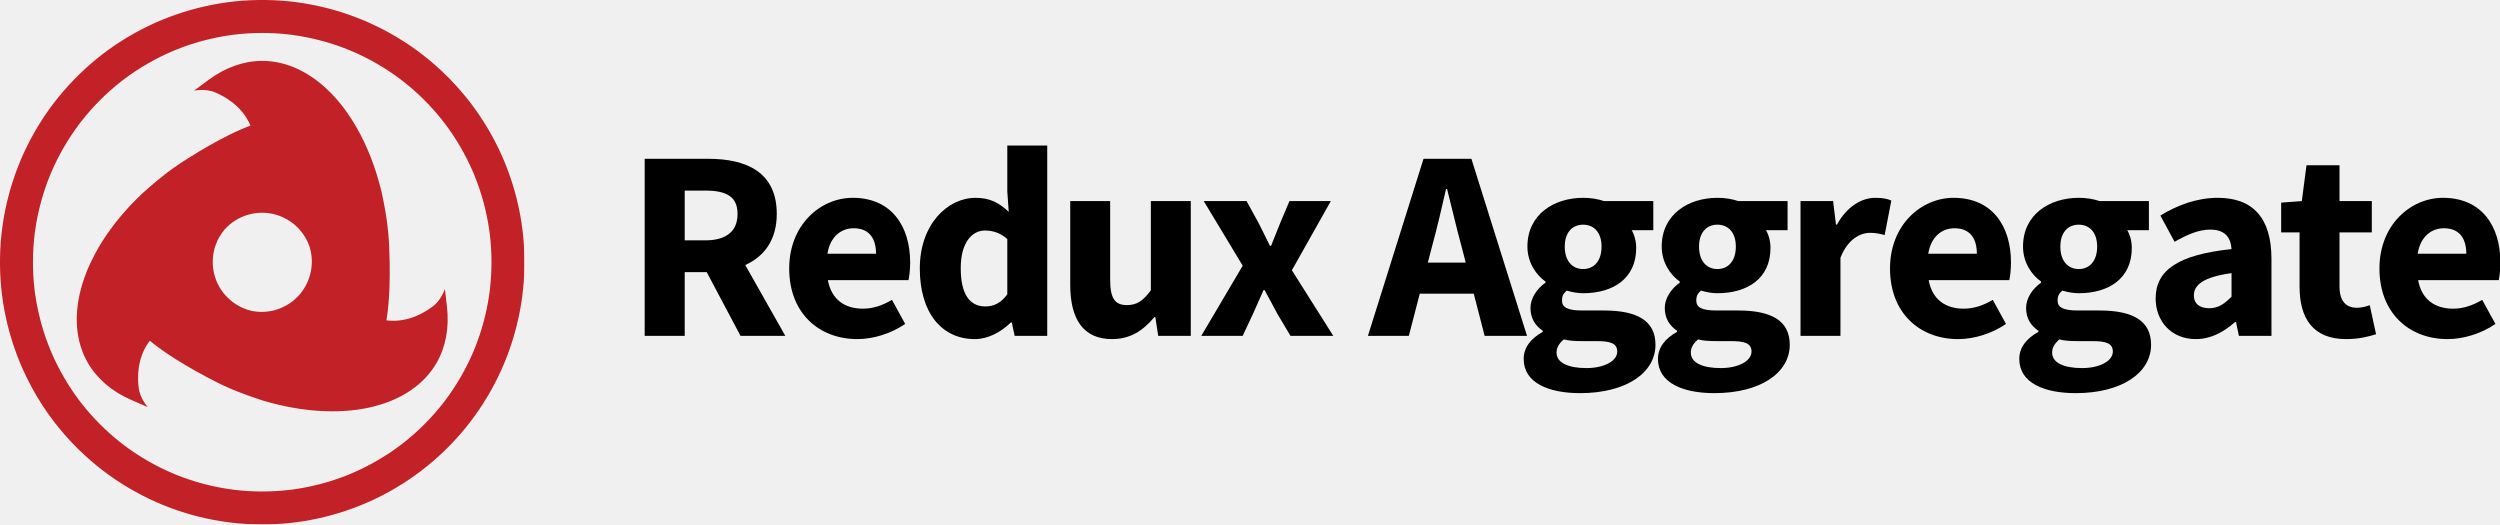
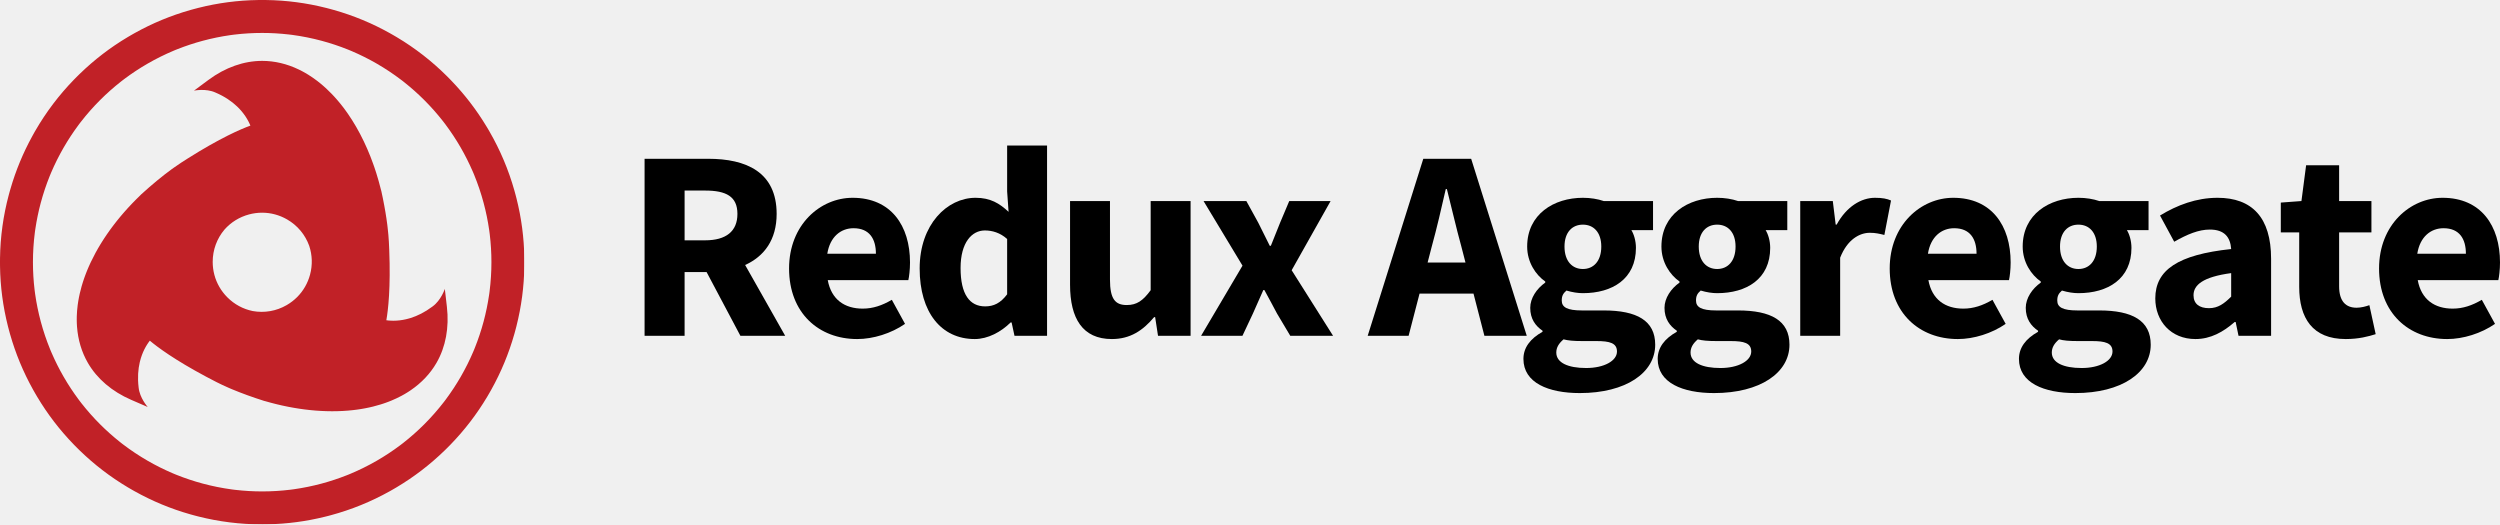
- <svg xmlns="http://www.w3.org/2000/svg" xmlns:xlink="http://www.w3.org/1999/xlink" width="1826px" height="383px" viewBox="0 0 1826 383" version="1.1">
+ <svg xmlns="http://www.w3.org/2000/svg" xmlns:xlink="http://www.w3.org/1999/xlink" width="100%" version="1.1">
  <defs>
    <polygon id="path-1" points="0 0.931 383.056 0.931 383.056 384 0 384" />
  </defs>
  <g id="Artboard-1" stroke="none" stroke-width="1" fill="none" fill-rule="evenodd">
    <g id="Group-3" transform="translate(0, -0.931)">
      <mask id="mask-2" fill="white">
        <use xlink:href="#path-1" />
      </mask>
      <g id="Clip-2" />
      <path d="M293.477,325.337 C293.063,325.656 292.647,325.972 292.231,326.286 C286.843,330.324 281.182,334.068 275.26,337.487 C269.023,341.088 262.618,344.253 256.085,346.998 C255.7,347.158 255.318,347.323 254.931,347.481 C254.397,347.7 253.859,347.903 253.324,348.117 C247.336,350.482 241.182,352.526 234.871,354.217 C228.277,355.984 221.638,357.338 214.984,358.292 C214.428,358.37 213.872,358.446 213.314,358.518 C212.827,358.583 212.339,358.645 211.851,358.705 C205.158,359.51 198.375,359.923 191.528,359.923 C185.035,359.923 178.601,359.544 172.244,358.82 C171.634,358.748 171.024,358.688 170.414,358.609 C170.03,358.562 169.648,358.504 169.265,358.454 C162.211,357.493 155.172,356.089 148.185,354.217 C141.582,352.447 135.147,350.297 128.899,347.793 C128.409,347.594 127.918,347.394 127.43,347.19 C126.945,346.99 126.463,346.788 125.98,346.584 C119.79,343.937 113.718,340.906 107.796,337.487 C101.559,333.886 95.614,329.921 89.97,325.635 C89.641,325.383 89.308,325.135 88.979,324.88 C88.517,324.524 88.066,324.154 87.608,323.793 C82.572,319.793 77.728,315.489 73.113,310.874 C68.281,306.042 63.785,300.964 59.627,295.673 C59.297,295.248 58.967,294.823 58.64,294.396 C58.326,293.988 58.016,293.579 57.706,293.169 C53.666,287.779 49.921,282.116 46.501,276.191 C43.246,270.554 40.349,264.776 37.793,258.893 C37.559,258.348 37.314,257.808 37.085,257.259 C36.932,256.895 36.786,256.526 36.635,256.16 C33.943,249.576 31.641,242.783 29.77,235.802 C28.001,229.198 26.645,222.549 25.691,215.885 C25.618,215.364 25.547,214.843 25.479,214.32 C25.409,213.798 25.343,213.275 25.278,212.754 C24.476,206.069 24.064,199.296 24.064,192.46 C24.064,185.252 24.526,178.116 25.417,171.081 C25.47,170.677 25.517,170.274 25.572,169.87 C25.651,169.278 25.748,168.69 25.833,168.1 C26.78,161.748 28.083,155.412 29.77,149.116 C31.536,142.525 33.682,136.102 36.181,129.865 C36.396,129.334 36.612,128.804 36.833,128.275 C37.016,127.831 37.202,127.388 37.389,126.946 C40.04,120.744 43.075,114.66 46.5,108.728 C49.742,103.113 53.281,97.737 57.081,92.601 C57.455,92.099 57.819,91.591 58.2,91.093 C58.43,90.789 58.666,90.492 58.898,90.19 C63.259,84.558 67.996,79.162 73.114,74.045 C77.951,69.207 83.035,64.706 88.332,60.545 C88.735,60.231 89.139,59.918 89.545,59.607 C89.975,59.276 90.407,58.948 90.839,58.622 C96.223,54.588 101.879,50.847 107.796,47.431 C114.033,43.831 120.438,40.666 126.971,37.92 C127.356,37.761 127.738,37.595 128.124,37.438 C128.663,37.217 129.205,37.012 129.745,36.796 C135.728,34.435 141.879,32.392 148.186,30.702 C154.782,28.934 161.423,27.58 168.08,26.625 C168.628,26.549 169.178,26.473 169.728,26.402 C170.222,26.337 170.715,26.274 171.208,26.212 C177.9,25.408 184.682,24.996 191.528,24.996 C198.046,24.996 204.506,25.377 210.887,26.107 C211.466,26.175 212.045,26.233 212.624,26.307 C213.023,26.357 213.42,26.416 213.818,26.469 C220.863,27.429 227.893,28.832 234.872,30.702 C241.479,32.472 247.918,34.624 254.17,37.131 C254.646,37.324 255.122,37.519 255.597,37.716 C256.095,37.921 256.591,38.13 257.086,38.339 C263.273,40.985 269.342,44.014 275.26,47.431 C281.496,51.031 287.439,54.995 293.081,59.28 C293.414,59.534 293.75,59.784 294.081,60.041 C294.537,60.393 294.981,60.756 295.433,61.112 C300.474,65.116 305.323,69.424 309.943,74.044 C314.767,78.868 319.256,83.937 323.407,89.218 C323.762,89.673 324.116,90.129 324.466,90.588 C324.757,90.966 325.045,91.345 325.332,91.725 C329.379,97.123 333.13,102.794 336.556,108.728 C339.805,114.356 342.697,120.123 345.25,125.995 C345.49,126.553 345.74,127.105 345.974,127.666 C346.125,128.026 346.269,128.388 346.417,128.749 C349.111,135.336 351.414,142.132 353.286,149.117 C355.056,155.724 356.412,162.376 357.367,169.043 C357.438,169.554 357.508,170.064 357.574,170.576 C357.645,171.108 357.713,171.641 357.779,172.174 C358.581,178.856 358.992,185.626 358.992,192.459 C358.992,199.656 358.531,206.78 357.643,213.806 C357.588,214.228 357.539,214.649 357.481,215.071 C357.406,215.63 357.315,216.184 357.234,216.741 C356.287,223.118 354.979,229.482 353.286,235.803 C351.517,242.402 349.368,248.835 346.865,255.079 C346.661,255.582 346.456,256.085 346.247,256.586 C346.053,257.056 345.856,257.524 345.659,257.992 C343.01,264.188 339.977,270.265 336.556,276.191 C333.291,281.845 329.726,287.256 325.896,292.425 C325.555,292.882 325.223,293.345 324.877,293.799 C324.63,294.124 324.377,294.443 324.129,294.767 C319.776,300.384 315.049,305.769 309.943,310.874 C305.109,315.708 300.03,320.205 294.738,324.363 C294.319,324.69 293.899,325.015 293.477,325.337 M328.949,325.881 C328.988,325.841 329.025,325.801 329.064,325.762 C339.34,315.191 348.329,303.477 355.88,290.816 C355.911,290.764 355.943,290.712 355.974,290.66 C356.452,289.857 356.922,289.047 357.389,288.235 C357.865,287.412 358.339,286.589 358.803,285.76 C358.826,285.719 358.848,285.678 358.871,285.637 C366.068,272.756 371.723,259.104 375.742,244.906 C375.756,244.858 375.77,244.812 375.784,244.764 C376.041,243.853 376.288,242.939 376.531,242.023 C376.776,241.116 377.017,240.209 377.248,239.299 C377.262,239.242 377.276,239.186 377.29,239.129 C380.905,224.831 382.832,210.188 383.04,195.441 C383.04,195.392 383.041,195.343 383.042,195.294 C383.055,194.347 383.057,193.4 383.056,192.452 C383.057,191.512 383.055,190.573 383.042,189.634 C383.041,189.576 383.04,189.519 383.039,189.462 C382.831,174.734 380.906,160.108 377.299,145.826 C377.28,145.75 377.261,145.674 377.242,145.598 C377.017,144.709 376.781,143.821 376.542,142.935 C376.293,141.998 376.04,141.063 375.777,140.131 C375.769,140.105 375.762,140.078 375.754,140.052 C371.5,125.015 365.411,110.589 357.599,97.043 C357.48,96.837 357.371,96.625 357.252,96.419 C357.04,96.053 356.814,95.697 356.601,95.332 C356.172,94.608 355.74,93.885 355.302,93.166 C348.048,81.162 339.497,70.023 329.775,59.912 C329.195,59.305 328.61,58.702 328.022,58.103 C327.551,57.625 327.081,57.145 326.604,56.671 C315.577,45.667 303.263,36.088 289.892,28.112 C289.836,28.079 289.78,28.045 289.724,28.011 C288.925,27.535 288.121,27.069 287.314,26.605 C286.486,26.125 285.656,25.648 284.82,25.18 C284.787,25.162 284.753,25.143 284.72,25.125 C271.841,17.927 258.19,12.271 243.995,8.251 C243.937,8.234 243.879,8.217 243.822,8.201 C242.919,7.946 242.015,7.702 241.108,7.46 C240.193,7.213 239.277,6.97 238.36,6.737 C238.31,6.725 238.261,6.713 238.211,6.701 C223.907,3.084 209.257,1.155 194.504,0.948 C194.458,0.947 194.412,0.945 194.366,0.945 C193.414,0.932 192.463,0.93 191.511,0.932 C190.577,0.93 189.643,0.932 188.709,0.944 C188.646,0.946 188.583,0.947 188.52,0.948 C173.776,1.158 159.135,3.087 144.839,6.702 C144.793,6.714 144.746,6.725 144.699,6.737 C143.78,6.97 142.863,7.213 141.947,7.461 C141.041,7.702 140.136,7.946 139.233,8.201 C139.177,8.217 139.12,8.234 139.063,8.251 C124.883,12.267 111.246,17.915 98.379,25.102 C98.323,25.132 98.267,25.163 98.211,25.194 C97.397,25.65 96.588,26.114 95.781,26.583 C94.955,27.058 94.13,27.536 93.312,28.023 C93.273,28.045 93.236,28.069 93.198,28.092 C80.532,35.644 68.814,44.633 58.24,54.91 C58.193,54.956 58.145,55.002 58.098,55.047 C57.432,55.695 56.774,56.351 56.118,57.009 C55.438,57.686 54.762,58.365 54.093,59.052 L54.017,59.131 C43.125,70.332 33.68,82.816 25.857,96.352 C25.738,96.555 25.611,96.754 25.493,96.959 C25.284,97.321 25.09,97.692 24.883,98.056 C24.466,98.795 24.053,99.538 23.645,100.283 C16.883,112.558 11.515,125.523 7.622,138.986 C7.381,139.808 7.147,140.63 6.918,141.455 C6.744,142.09 6.566,142.724 6.398,143.362 C2.379,158.417 0.239,173.874 0.018,189.445 C0.017,189.512 0.015,189.578 0.014,189.645 C0.001,190.574 -0.001,191.503 0.001,192.433 C-0.001,193.391 0.001,194.349 0.014,195.306 C0.015,195.344 0.016,195.382 0.016,195.42 C0.223,210.181 2.152,224.84 5.771,239.15 C5.783,239.196 5.794,239.241 5.805,239.287 C6.039,240.208 6.283,241.128 6.531,242.047 C6.771,242.949 7.015,243.851 7.269,244.749 C7.286,244.811 7.304,244.872 7.322,244.933 C11.339,259.116 16.99,272.756 24.179,285.624 C24.205,285.672 24.231,285.719 24.257,285.767 C24.717,286.589 25.187,287.405 25.66,288.221 C26.13,289.04 26.604,289.857 27.087,290.668 C27.114,290.713 27.142,290.758 27.168,290.803 C34.721,303.467 43.71,315.184 53.988,325.757 C54.029,325.799 54.07,325.842 54.111,325.885 C54.765,326.556 55.427,327.221 56.091,327.883 C56.761,328.555 57.433,329.224 58.112,329.885 C58.146,329.919 58.182,329.952 58.216,329.985 C68.792,340.268 80.512,349.261 93.18,356.816 C93.227,356.845 93.275,356.874 93.322,356.902 C94.132,357.384 94.948,357.857 95.765,358.327 C96.58,358.8 97.397,359.269 98.219,359.73 C98.268,359.756 98.317,359.783 98.366,359.811 C111.235,366.999 124.875,372.65 139.059,376.667 C139.118,376.684 139.177,376.701 139.237,376.719 C140.136,376.972 141.039,377.216 141.942,377.457 C142.861,377.704 143.78,377.948 144.702,378.183 C144.746,378.193 144.791,378.204 144.835,378.215 C159.972,382.044 175.498,383.981 191.121,383.988 C191.36,383.989 191.601,384 191.84,384 C192.264,384 192.688,383.983 193.112,383.98 C193.95,383.971 194.788,383.958 195.625,383.939 C209.644,383.658 223.563,381.824 237.177,378.463 C238.006,378.261 238.833,378.052 239.659,377.839 C240.298,377.672 240.937,377.509 241.575,377.335 C256.631,373.285 271.095,367.405 284.698,359.806 C284.743,359.781 284.788,359.756 284.833,359.732 C285.658,359.27 286.477,358.799 287.295,358.325 C288.111,357.856 288.926,357.383 289.735,356.901 C289.781,356.873 289.827,356.846 289.873,356.817 C302.539,349.265 314.257,340.274 324.831,329.994 C324.871,329.956 324.911,329.918 324.95,329.88 C325.625,329.223 326.293,328.558 326.959,327.89 C327.627,327.224 328.292,326.556 328.949,325.881" id="Fill-1" fill="#C12127" mask="url(#mask-2)" />
    </g>
    <path d="M209.415,222.895 C201.841,227.268 193.152,228.765 184.643,227.232 C177.671,225.81 171.264,222.386 166.118,217.241 C163.805,214.927 161.84,212.361 160.247,209.603 C157.07,204.101 155.377,197.835 155.378,191.312 C155.377,182.57 158.423,174.299 164.001,167.698 C168.719,162.367 174.891,158.528 181.923,156.643 C185.083,155.797 188.289,155.378 191.473,155.378 C197.827,155.378 204.099,157.044 209.748,160.306 C217.321,164.678 222.961,171.453 225.889,179.587 C228.144,186.336 228.384,193.598 226.5,200.629 C225.653,203.789 224.413,206.774 222.821,209.533 C219.644,215.035 215.064,219.633 209.415,222.895 M280.574,294.644 C280.793,294.569 281.01,294.493 281.228,294.416 C281.867,294.194 282.501,293.964 283.129,293.73 C283.333,293.654 283.537,293.578 283.74,293.499 C284.413,293.243 285.079,292.978 285.738,292.707 C285.879,292.649 286.02,292.593 286.161,292.535 C288.619,291.51 290.983,290.389 293.249,289.177 C293.338,289.129 293.426,289.081 293.515,289.033 C294.17,288.678 294.818,288.317 295.457,287.947 C295.579,287.876 295.7,287.805 295.822,287.734 C296.441,287.371 297.053,287 297.656,286.623 C297.761,286.557 297.866,286.493 297.971,286.426 C298.633,286.006 299.287,285.58 299.929,285.142 C299.952,285.126 299.976,285.113 299.998,285.097 L299.998,285.096 C307.926,279.692 314.317,272.961 318.881,265.055 C325.589,253.437 328.211,239.289 326.464,224.139 L324.953,211.034 C324.953,211.034 322.228,219.449 315.897,223.951 C310.269,228.167 304.884,230.762 299.998,232.3 C299.556,232.44 299.132,232.543 298.699,232.666 C298.053,232.847 297.411,233.023 296.785,233.169 C296.588,233.216 296.397,233.252 296.203,233.295 C295.551,233.439 294.904,233.575 294.275,233.683 C294.112,233.711 293.955,233.731 293.793,233.756 C293.152,233.86 292.517,233.956 291.902,234.026 C291.754,234.042 291.614,234.051 291.467,234.067 C290.856,234.13 290.251,234.186 289.669,234.221 C289.515,234.23 289.37,234.231 289.217,234.238 C288.66,234.265 288.108,234.288 287.581,234.291 C287.39,234.292 287.213,234.284 287.026,234.283 C286.557,234.279 286.086,234.275 285.643,234.255 C285.362,234.244 285.105,234.22 284.836,234.203 C284.523,234.182 284.201,234.166 283.904,234.138 C283.873,234.136 283.843,234.133 283.812,234.13 C283.351,234.087 282.916,234.034 282.493,233.978 C282.419,233.968 282.335,233.961 282.262,233.952 C282.251,233.95 282.24,233.949 282.229,233.948 C283.553,226.458 285.451,210.265 284.337,182.335 C284.264,180.473 284.176,178.559 284.074,176.592 C283.901,173.259 283.576,169.68 283.13,165.913 C283.059,165.311 282.998,164.727 282.92,164.114 C282.865,163.678 282.795,163.22 282.736,162.779 C282.594,161.718 282.454,160.661 282.291,159.57 C282.247,159.27 282.192,158.956 282.146,158.653 C281.955,157.397 281.759,156.136 281.541,154.84 C281.513,154.67 281.478,154.491 281.449,154.32 C281.205,152.879 280.949,151.423 280.672,149.936 C280.616,149.632 280.55,149.315 280.492,149.01 C280.232,147.639 279.969,146.261 279.683,144.852 C279.622,144.556 279.553,144.247 279.492,143.949 C279.199,142.523 278.9,141.09 278.58,139.626 L278.579,139.621 C278.577,139.61 278.575,139.601 278.572,139.59 L278.364,138.886 L278.35,138.836 C278.347,138.826 278.344,138.816 278.342,138.807 C277.884,136.938 277.392,135.091 276.884,133.254 C276.756,132.79 276.626,132.327 276.495,131.864 C275.975,130.034 275.439,128.214 274.872,126.418 C274.852,126.356 274.831,126.296 274.811,126.235 C274.407,124.96 273.993,123.694 273.565,122.438 C273.407,121.973 273.238,121.517 273.076,121.054 C272.921,120.611 272.766,120.169 272.608,119.728 C271.981,117.978 271.339,116.241 270.666,114.531 C270.638,114.457 270.607,114.385 270.578,114.312 C269.922,112.649 269.239,111.013 268.541,109.391 C268.376,109.007 268.21,108.624 268.043,108.244 C267.304,106.56 266.549,104.892 265.766,103.256 C265.747,103.216 265.727,103.178 265.707,103.138 C264.935,101.527 264.135,99.948 263.321,98.387 C263.158,98.074 262.995,97.761 262.83,97.45 C261.979,95.846 261.112,94.262 260.218,92.714 C260.216,92.709 260.213,92.706 260.211,92.702 C260.165,92.623 260.118,92.547 260.072,92.468 C258.203,89.244 256.245,86.141 254.197,83.181 C254.126,83.078 254.052,82.98 253.981,82.877 C253.359,81.984 252.733,81.098 252.095,80.23 C252.089,80.222 252.082,80.213 252.075,80.204 C252.072,80.2 252.069,80.195 252.066,80.191 C252.04,80.156 252.014,80.123 251.989,80.088 C251.433,79.334 250.871,78.592 250.305,77.859 C250.162,77.674 250.016,77.493 249.872,77.309 C249.419,76.729 248.964,76.155 248.505,75.59 C248.312,75.353 248.118,75.119 247.924,74.884 C247.502,74.374 247.079,73.868 246.652,73.37 C246.449,73.132 246.246,72.895 246.041,72.661 C245.605,72.159 245.166,71.666 244.725,71.176 C244.538,70.969 244.351,70.759 244.163,70.553 C243.643,69.987 243.121,69.43 242.595,68.881 C242.487,68.768 242.38,68.652 242.271,68.54 C240.97,67.191 239.649,65.898 238.311,64.658 C238.17,64.528 238.028,64.401 237.887,64.272 C237.363,63.791 236.836,63.318 236.306,62.854 C236.132,62.702 235.957,62.553 235.783,62.402 C235.269,61.959 234.753,61.524 234.235,61.097 C234.068,60.959 233.901,60.821 233.733,60.686 C233.172,60.23 232.608,59.784 232.042,59.347 C231.924,59.256 231.807,59.163 231.688,59.072 C229.57,57.455 227.417,55.967 225.233,54.61 C225.148,54.557 225.062,54.506 224.978,54.454 C224.343,54.062 223.706,53.683 223.065,53.314 C222.943,53.243 222.82,53.173 222.697,53.103 C222.074,52.749 221.448,52.406 220.821,52.072 C220.71,52.014 220.6,51.954 220.49,51.896 C219.795,51.532 219.098,51.18 218.398,50.842 C218.374,50.83 218.351,50.817 218.327,50.806 L218.326,50.806 C209.682,46.643 200.657,44.473 191.528,44.473 C178.112,44.474 164.549,49.277 152.302,58.364 L141.708,66.226 C141.708,66.226 150.359,64.378 157.422,67.61 C164.237,70.525 169.345,74.108 173.192,77.768 C175.81,80.257 177.838,82.781 179.408,85.156 C179.455,85.228 179.499,85.298 179.545,85.369 C179.867,85.862 180.168,86.348 180.451,86.827 C180.521,86.945 180.591,87.064 180.659,87.182 C180.904,87.607 181.132,88.023 181.349,88.432 C181.422,88.57 181.498,88.71 181.568,88.846 C181.767,89.234 181.949,89.61 182.123,89.981 C182.186,90.113 182.254,90.249 182.312,90.379 C182.522,90.838 182.715,91.284 182.889,91.71 C182.896,91.729 182.906,91.75 182.914,91.769 C175.767,94.367 160.793,100.82 137.162,115.749 C135.586,116.745 133.973,117.777 132.32,118.849 C130.481,120.041 128.578,121.355 126.635,122.745 C126.29,122.991 125.954,123.22 125.606,123.473 C125.482,123.562 125.353,123.663 125.228,123.753 C118.408,128.731 110.983,134.866 103.053,142.09 L103.047,142.096 C103.04,142.103 103.034,142.108 103.027,142.115 L102.587,142.577 L102.484,142.685 C101.536,143.593 100.604,144.51 99.68,145.431 C99.587,145.523 99.491,145.614 99.398,145.707 C99.24,145.866 99.087,146.027 98.93,146.186 C98.233,146.888 97.543,147.593 96.86,148.302 C96.708,148.46 96.551,148.615 96.4,148.773 C96.305,148.873 96.214,148.974 96.12,149.073 C95.24,149.996 94.37,150.922 93.515,151.856 C93.507,151.864 93.5,151.872 93.493,151.88 C93.491,151.882 93.49,151.883 93.488,151.885 C92.618,152.836 91.764,153.794 90.919,154.755 C90.691,155.015 90.467,155.275 90.242,155.535 C89.616,156.255 88.997,156.978 88.386,157.704 C88.148,157.987 87.909,158.27 87.673,158.553 C86.95,159.423 86.236,160.296 85.534,161.173 C85.455,161.272 85.373,161.371 85.294,161.47 C84.529,162.43 83.78,163.395 83.041,164.362 C82.808,164.668 82.579,164.975 82.349,165.282 C81.833,165.967 81.323,166.653 80.821,167.341 C80.571,167.685 80.32,168.028 80.073,168.373 C79.529,169.129 78.996,169.888 78.469,170.649 C78.305,170.885 78.136,171.12 77.974,171.357 C77.328,172.299 76.698,173.245 76.078,174.192 C75.831,174.569 75.591,174.948 75.348,175.326 C74.952,175.942 74.561,176.56 74.175,177.179 C73.915,177.597 73.656,178.014 73.401,178.433 C73.011,179.074 72.628,179.717 72.25,180.36 C72.038,180.72 71.82,181.08 71.612,181.44 C71.608,181.447 71.604,181.453 71.6,181.46 C71.548,181.55 71.5,181.641 71.448,181.731 C70.867,182.744 70.295,183.758 69.744,184.774 C69.741,184.78 69.738,184.786 69.735,184.792 C68.538,186.999 67.412,189.211 66.363,191.427 C66.267,191.631 66.179,191.836 66.083,192.041 C65.665,192.935 65.25,193.83 64.858,194.724 C64.854,194.734 64.851,194.743 64.846,194.751 C64.844,194.757 64.841,194.763 64.838,194.769 C64.817,194.818 64.798,194.866 64.777,194.914 C64.405,195.766 64.046,196.617 63.697,197.466 C63.612,197.673 63.532,197.88 63.448,198.087 C63.169,198.781 62.895,199.472 62.631,200.163 C62.525,200.441 62.423,200.718 62.319,200.996 C62.084,201.624 61.855,202.252 61.634,202.88 C61.532,203.167 61.432,203.454 61.333,203.741 C61.114,204.379 60.902,205.017 60.696,205.654 C60.613,205.911 60.528,206.167 60.447,206.423 C60.211,207.171 59.985,207.918 59.768,208.664 C59.729,208.798 59.686,208.934 59.647,209.069 C59.129,210.876 58.668,212.673 58.262,214.457 C58.222,214.632 58.186,214.806 58.148,214.98 C57.991,215.688 57.841,216.395 57.702,217.099 C57.659,217.316 57.619,217.532 57.578,217.748 C57.449,218.425 57.328,219.101 57.215,219.776 C57.181,219.979 57.147,220.182 57.114,220.385 C56.998,221.113 56.892,221.837 56.795,222.56 C56.777,222.695 56.757,222.831 56.739,222.965 C56.396,225.615 56.184,228.23 56.101,230.806 C56.098,230.897 56.097,230.987 56.094,231.078 C56.072,231.833 56.061,232.586 56.062,233.335 C56.062,233.468 56.063,233.6 56.064,233.732 C56.069,234.459 56.084,235.183 56.11,235.904 C56.114,236.02 56.118,236.136 56.123,236.252 C56.155,237.046 56.199,237.837 56.257,238.623 C56.258,238.642 56.259,238.662 56.26,238.681 L56.261,238.681 C56.977,248.249 59.61,257.15 64.175,265.055 C70.883,276.674 81.824,286.019 95.818,292.081 L107.923,297.325 C107.923,297.325 101.998,290.756 101.265,283.024 C100.4,275.822 100.911,269.719 102.1,264.624 C102.168,264.331 102.246,264.052 102.318,263.766 C102.483,263.119 102.651,262.477 102.837,261.864 C102.896,261.667 102.96,261.482 103.021,261.29 C103.223,260.656 103.428,260.03 103.647,259.433 C103.705,259.276 103.767,259.128 103.826,258.973 C104.057,258.369 104.291,257.773 104.536,257.208 C104.598,257.067 104.662,256.936 104.724,256.798 C104.967,256.253 105.213,255.719 105.466,255.212 C105.489,255.167 105.512,255.124 105.535,255.079 C105.59,254.969 105.647,254.869 105.703,254.761 C105.93,254.321 106.158,253.888 106.39,253.478 C106.45,253.371 106.511,253.263 106.571,253.158 C106.638,253.043 106.704,252.938 106.77,252.826 C106.957,252.509 107.144,252.195 107.33,251.897 C107.408,251.775 107.485,251.649 107.562,251.529 C107.692,251.327 107.821,251.141 107.951,250.948 C108.062,250.783 108.173,250.612 108.283,250.454 C108.364,250.338 108.445,250.215 108.524,250.103 C108.815,249.695 109.103,249.307 109.384,248.945 C109.402,248.92 109.422,248.892 109.441,248.868 C115.072,253.596 127.482,262.859 150.664,275.218 C153.057,276.495 155.564,277.803 158.19,279.143 C160.95,280.551 163.939,281.953 167.142,283.344 C167.272,283.401 167.399,283.458 167.53,283.514 C167.782,283.624 168.042,283.732 168.297,283.84 C168.723,284.022 169.145,284.204 169.578,284.385 C169.603,284.396 169.631,284.407 169.657,284.417 C176.523,287.291 184.313,290.118 192.951,292.869 L192.956,292.87 C192.966,292.874 192.976,292.876 192.985,292.879 L193.664,293.042 L193.75,293.064 C195.007,293.43 196.264,293.778 197.519,294.117 C197.873,294.211 198.226,294.303 198.58,294.397 C199.521,294.646 200.463,294.886 201.404,295.12 C201.763,295.208 202.122,295.299 202.48,295.385 C203.692,295.679 204.902,295.962 206.111,296.231 C206.149,296.239 206.187,296.249 206.225,296.257 C207.478,296.534 208.728,296.792 209.976,297.042 C210.321,297.111 210.665,297.176 211.01,297.244 C211.943,297.424 212.874,297.597 213.805,297.763 C214.168,297.828 214.531,297.893 214.894,297.956 C216.02,298.149 217.145,298.333 218.267,298.503 C218.362,298.518 218.457,298.536 218.552,298.55 C218.57,298.553 218.588,298.555 218.606,298.558 C219.826,298.741 221.042,298.908 222.255,299.065 C222.627,299.113 222.997,299.156 223.368,299.202 C224.231,299.307 225.092,299.406 225.951,299.498 C226.365,299.542 226.779,299.586 227.191,299.627 C228.136,299.722 229.077,299.806 230.016,299.883 C230.286,299.906 230.558,299.933 230.828,299.954 C231.972,300.042 233.112,300.116 234.248,300.179 C234.688,300.204 235.126,300.222 235.566,300.243 C236.311,300.279 237.054,300.309 237.795,300.333 C238.277,300.35 238.758,300.365 239.237,300.376 C240.007,300.394 240.772,300.404 241.537,300.411 C241.937,300.414 242.34,300.422 242.739,300.422 L242.773,300.422 C242.925,300.422 243.074,300.417 243.226,300.416 C244.342,300.414 245.456,300.403 246.561,300.374 C246.64,300.372 246.718,300.367 246.796,300.364 C247.978,300.331 249.154,300.287 250.322,300.224 C250.364,300.221 250.405,300.217 250.447,300.215 C251.644,300.15 252.835,300.072 254.017,299.975 C254.485,299.937 254.946,299.884 255.412,299.841 C256.153,299.773 256.897,299.71 257.631,299.629 C257.639,299.628 257.646,299.627 257.654,299.626 C257.663,299.625 257.671,299.625 257.68,299.624 C257.752,299.617 257.821,299.606 257.893,299.597 C258.793,299.497 259.686,299.385 260.572,299.266 C260.815,299.233 261.054,299.196 261.296,299.162 C262.015,299.06 262.73,298.955 263.439,298.841 C263.747,298.791 264.052,298.74 264.358,298.688 C265.004,298.58 265.646,298.466 266.284,298.348 C266.597,298.29 266.91,298.231 267.221,298.17 C267.868,298.044 268.511,297.912 269.149,297.775 C269.427,297.716 269.706,297.659 269.982,297.597 C270.723,297.433 271.457,297.26 272.186,297.083 C272.348,297.042 272.512,297.006 272.673,296.966 C274.488,296.513 276.266,296.017 278.006,295.479 C278.192,295.421 278.375,295.361 278.561,295.302 C279.237,295.088 279.909,294.87 280.574,294.644" id="Fill-4" fill="#C12127" />
    <path d="M500.11,139.204 L515.065,139.204 C530.442,139.204 538.702,143.474 538.702,156.261 C538.702,168.977 530.442,175.558 515.065,175.558 L500.11,175.558 L500.11,139.204 Z M567.352,156.261 C567.352,125.518 544.872,115.995 517.446,115.995 L470.876,115.995 L470.876,245.301 L500.11,245.301 L500.11,198.767 L516.187,198.767 L540.873,245.301 L573.586,245.301 L544.329,193.586 C558.141,187.347 567.352,175.273 567.352,156.261 Z" id="Fill-6" fill="#000000" />
    <path d="M604.358,185.336 C606.342,172.901 614.297,166.72 623.513,166.72 C635.156,166.72 639.868,174.514 639.868,185.336 L604.358,185.336 Z M622.859,144.492 C599.213,144.492 576.432,164.191 576.432,196.122 C576.432,228.706 598.163,247.682 626.22,247.682 C637.889,247.682 651.056,243.575 661.141,236.594 L651.498,219.012 C644.355,223.19 637.657,225.454 630.213,225.454 C617.077,225.454 607.3,218.901 604.685,204.622 L663.567,204.622 C664.128,202.242 664.781,196.988 664.781,191.735 C664.781,164.87 650.894,144.492 622.859,144.492 Z" id="Fill-8" fill="#000000" />
    <path d="M735.732,214.999 C730.903,221.463 725.887,223.818 719.681,223.818 C708.39,223.818 701.717,215.117 701.717,195.794 C701.717,177.078 709.999,168.354 719.447,168.354 C724.789,168.354 730.576,169.964 735.732,174.583 L735.732,214.999 Z M735.732,139.847 L736.782,154.76 C730.132,148.529 723.504,144.491 712.651,144.491 C691.926,144.491 671.829,163.934 671.829,196.121 C671.829,228.261 687.631,247.682 712.092,247.682 C721.59,247.682 731.322,242.501 738.277,235.546 L739.001,235.546 L741.103,245.301 L764.896,245.301 L764.896,106.31 L735.732,106.31 L735.732,139.847 Z" id="Fill-10" fill="#000000" />
    <path d="M840.582,212.013 C834.89,219.758 830.411,222.838 823.084,222.838 C814.663,222.838 810.859,218.406 810.859,204.242 L810.859,146.872 L781.695,146.872 L781.695,207.978 C781.695,232.578 790.821,247.682 812.226,247.682 C825.647,247.682 834.913,241.45 843.128,231.648 L843.852,231.648 L845.953,245.301 L869.746,245.301 L869.746,146.872 L840.582,146.872 L840.582,212.013 Z" id="Fill-12" fill="#000000" />
    <path d="M972.033,146.872 L941.818,146.872 L935.1,162.785 C933.001,168.27 930.48,174.082 928.381,179.568 L927.587,179.568 C924.833,174.082 921.916,168.27 919.232,162.785 L910.483,146.872 L879.218,146.872 L907.669,194.067 L877.421,245.301 L907.636,245.301 L915.286,229.038 C917.783,223.25 920.374,217.461 922.87,211.906 L923.664,211.906 C926.814,217.461 929.802,223.413 932.882,229.038 L942.564,245.301 L973.83,245.301 L943.582,197.406 L972.033,146.872 Z" id="Fill-14" fill="#000000" />
    <path d="M1042.897,191.781 L1046.001,179.815 C1049.594,166.885 1053.047,151.76 1056.174,138.107 L1056.968,138.107 C1060.421,151.596 1063.876,166.885 1067.469,179.815 L1070.56,191.781 L1042.897,191.781 Z M1084.385,245.302 L1115.324,245.302 L1074.714,115.996 L1039.736,115.996 L999.126,245.302 L1029.014,245.302 L1037.003,214.5 L1076.429,214.5 L1084.385,245.302 Z" id="Fill-16" fill="#000000" />
    <path d="M1158.715,268.843 C1145.531,268.843 1136.897,265.018 1136.897,257.551 C1136.897,254.005 1138.576,250.974 1142.214,247.894 C1145.411,248.757 1149.262,249.155 1156.01,249.155 L1166.227,249.155 C1175.91,249.155 1181.231,250.576 1181.231,256.782 C1181.231,263.595 1171.851,268.843 1158.715,268.843 M1156.334,164.104 C1164.079,164.104 1169.772,169.622 1169.772,180.11 C1169.772,190.891 1164.01,196.513 1156.334,196.513 C1148.658,196.513 1142.896,190.891 1142.896,180.11 C1142.896,169.587 1148.588,164.104 1156.334,164.104 M1171.575,226.786 L1155.613,226.786 C1144.855,226.786 1140.887,224.431 1140.887,219.576 C1140.887,216.101 1141.912,214.352 1144.316,212.251 C1148.68,213.558 1152.74,214.164 1156.334,214.164 C1177.856,214.164 1195.082,203.733 1195.082,181.091 C1195.082,175.935 1193.59,171.059 1191.749,168.12 L1207.57,168.12 L1207.57,146.872 L1171.576,146.872 C1167.164,145.355 1161.819,144.491 1156.334,144.491 C1135.139,144.491 1115.624,156.487 1115.624,180.11 C1115.624,191.617 1121.902,200.813 1128.835,205.645 L1128.835,206.438 C1122.579,210.85 1117.864,217.782 1117.864,224.877 C1117.864,233 1121.763,238.158 1126.852,241.59 L1126.852,242.384 C1117.795,247.425 1112.894,254.029 1112.894,262.198 C1112.894,279.704 1131.171,287.149 1154.068,287.149 C1187.845,287.149 1209.157,272.257 1209.157,251.809 C1209.157,234.186 1195.711,226.786 1171.575,226.786" id="Fill-18" fill="#000000" />
    <path d="M1256.797,268.843 C1243.613,268.843 1234.979,265.018 1234.979,257.551 C1234.979,254.005 1236.658,250.974 1240.296,247.894 C1243.493,248.757 1247.344,249.155 1254.092,249.155 L1264.309,249.155 C1273.992,249.155 1279.313,250.576 1279.313,256.782 C1279.313,263.595 1269.933,268.843 1256.797,268.843 M1254.416,164.104 C1262.161,164.104 1267.854,169.622 1267.854,180.11 C1267.854,190.891 1262.092,196.513 1254.416,196.513 C1246.74,196.513 1240.978,190.891 1240.978,180.11 C1240.978,169.587 1246.67,164.104 1254.416,164.104 M1269.657,226.786 L1253.695,226.786 C1242.937,226.786 1238.969,224.431 1238.969,219.576 C1238.969,216.101 1239.994,214.352 1242.398,212.251 C1246.762,213.558 1250.822,214.164 1254.416,214.164 C1275.938,214.164 1293.164,203.733 1293.164,181.091 C1293.164,175.935 1291.672,171.059 1289.831,168.12 L1305.652,168.12 L1305.652,146.872 L1269.658,146.872 C1265.246,145.355 1259.901,144.491 1254.416,144.491 C1233.221,144.491 1213.706,156.487 1213.706,180.11 C1213.706,191.617 1219.984,200.813 1226.917,205.645 L1226.917,206.438 C1220.661,210.85 1215.946,217.782 1215.946,224.877 C1215.946,233 1219.845,238.158 1224.934,241.59 L1224.934,242.384 C1215.877,247.425 1210.976,254.029 1210.976,262.198 C1210.976,279.704 1229.253,287.149 1252.15,287.149 C1285.927,287.149 1307.239,272.257 1307.239,251.809 C1307.239,234.186 1293.793,226.786 1269.657,226.786" id="Fill-20" fill="#000000" />
    <path d="M1369.683,144.492 C1359.648,144.492 1348.886,150.933 1341.72,164.073 L1340.996,164.073 L1338.896,146.873 L1315.102,146.873 L1315.102,245.302 L1344.266,245.302 L1344.266,188.262 C1349.517,174.844 1358.526,170.06 1365.947,170.06 C1370.172,170.06 1373.067,170.784 1376.568,171.647 L1381.424,146.476 C1378.578,145.215 1375.309,144.492 1369.683,144.492" id="Fill-22" fill="#000000" />
    <path d="M1408.391,185.336 C1410.375,172.901 1418.33,166.72 1427.546,166.72 C1439.19,166.72 1443.901,174.514 1443.901,185.336 L1408.391,185.336 Z M1426.892,144.492 C1403.247,144.492 1380.465,164.191 1380.465,196.122 C1380.465,228.706 1402.197,247.682 1430.254,247.682 C1441.923,247.682 1455.089,243.575 1465.174,236.594 L1455.531,219.012 C1448.389,223.19 1441.691,225.454 1434.246,225.454 C1421.111,225.454 1411.333,218.901 1408.718,204.622 L1467.601,204.622 C1468.162,202.242 1468.815,196.988 1468.815,191.735 C1468.815,164.87 1454.927,144.492 1426.892,144.492 Z" id="Fill-24" fill="#000000" />
    <path d="M1520.703,268.843 C1507.519,268.843 1498.885,265.018 1498.885,257.551 C1498.885,254.005 1500.564,250.974 1504.202,247.894 C1507.399,248.757 1511.25,249.155 1517.998,249.155 L1528.215,249.155 C1537.898,249.155 1543.219,250.576 1543.219,256.782 C1543.219,263.595 1533.839,268.843 1520.703,268.843 M1518.322,164.104 C1526.067,164.104 1531.76,169.622 1531.76,180.11 C1531.76,190.891 1525.998,196.513 1518.322,196.513 C1510.646,196.513 1504.884,190.891 1504.884,180.11 C1504.884,169.587 1510.576,164.104 1518.322,164.104 M1533.563,226.786 L1517.601,226.786 C1506.843,226.786 1502.875,224.431 1502.875,219.576 C1502.875,216.101 1503.9,214.352 1506.304,212.251 C1510.668,213.558 1514.728,214.164 1518.322,214.164 C1539.844,214.164 1557.07,203.733 1557.07,181.091 C1557.07,175.935 1555.578,171.059 1553.737,168.12 L1569.558,168.12 L1569.558,146.872 L1533.564,146.872 C1529.152,145.355 1523.807,144.491 1518.322,144.491 C1497.127,144.491 1477.612,156.487 1477.612,180.11 C1477.612,191.617 1483.89,200.813 1490.823,205.645 L1490.823,206.438 C1484.567,210.85 1479.852,217.782 1479.852,224.877 C1479.852,233 1483.751,238.158 1488.84,241.59 L1488.84,242.384 C1479.783,247.425 1474.882,254.029 1474.882,262.198 C1474.882,279.704 1493.159,287.149 1516.056,287.149 C1549.833,287.149 1571.145,272.257 1571.145,251.809 C1571.145,234.186 1557.699,226.786 1533.563,226.786" id="Fill-26" fill="#000000" />
    <path d="M1629.913,216.704 C1624.734,221.859 1620.303,225.126 1613.7,225.126 C1606.77,225.126 1602.408,222.022 1602.408,215.679 C1602.408,208.237 1609.174,202.31 1629.913,199.511 L1629.913,216.704 Z M1619.976,144.491 C1604.501,144.491 1590.427,149.811 1577.935,157.445 L1588.303,176.592 C1597.85,171.177 1606.089,167.701 1614.349,167.701 C1625.034,167.701 1629.328,173.32 1629.913,181.929 C1590.982,186.037 1574.482,197.264 1574.482,218.002 C1574.482,234.585 1585.872,247.682 1603.822,247.682 C1614.885,247.682 1624.173,242.501 1632.458,235.219 L1633.182,235.219 L1635.283,245.301 L1659.076,245.301 L1659.076,189.029 C1659.076,158.868 1645.139,144.491 1619.976,144.491 Z" id="Fill-28" fill="#000000" />
    <path d="M1721.517,224.799 C1713.841,224.799 1708.775,220.32 1708.775,209.164 L1708.775,169.755 L1732.371,169.755 L1732.371,146.872 L1708.775,146.872 L1708.775,120.732 L1684.655,120.732 L1681.246,146.872 L1666.167,147.992 L1666.167,169.755 L1679.611,169.755 L1679.611,209.515 C1679.611,232.321 1689.277,247.682 1713.601,247.682 C1723.151,247.682 1730.246,245.768 1735.475,244.111 L1730.875,222.933 C1728.285,223.866 1724.761,224.799 1721.517,224.799" id="Fill-30" fill="#000000" />
    <path d="M1765.872,185.336 C1767.856,172.901 1775.811,166.72 1785.027,166.72 C1796.671,166.72 1801.382,174.514 1801.382,185.336 L1765.872,185.336 Z M1826.296,191.735 C1826.296,164.87 1812.408,144.492 1784.373,144.492 C1760.728,144.492 1737.946,164.191 1737.946,196.122 C1737.946,228.706 1759.678,247.682 1787.735,247.682 C1799.404,247.682 1812.57,243.575 1822.655,236.594 L1813.012,219.012 C1805.87,223.19 1799.172,225.454 1791.727,225.454 C1778.592,225.454 1768.814,218.901 1766.199,204.622 L1825.082,204.622 C1825.643,202.242 1826.296,196.988 1826.296,191.735 Z" id="Fill-32" fill="#000000" />
  </g>
</svg>
